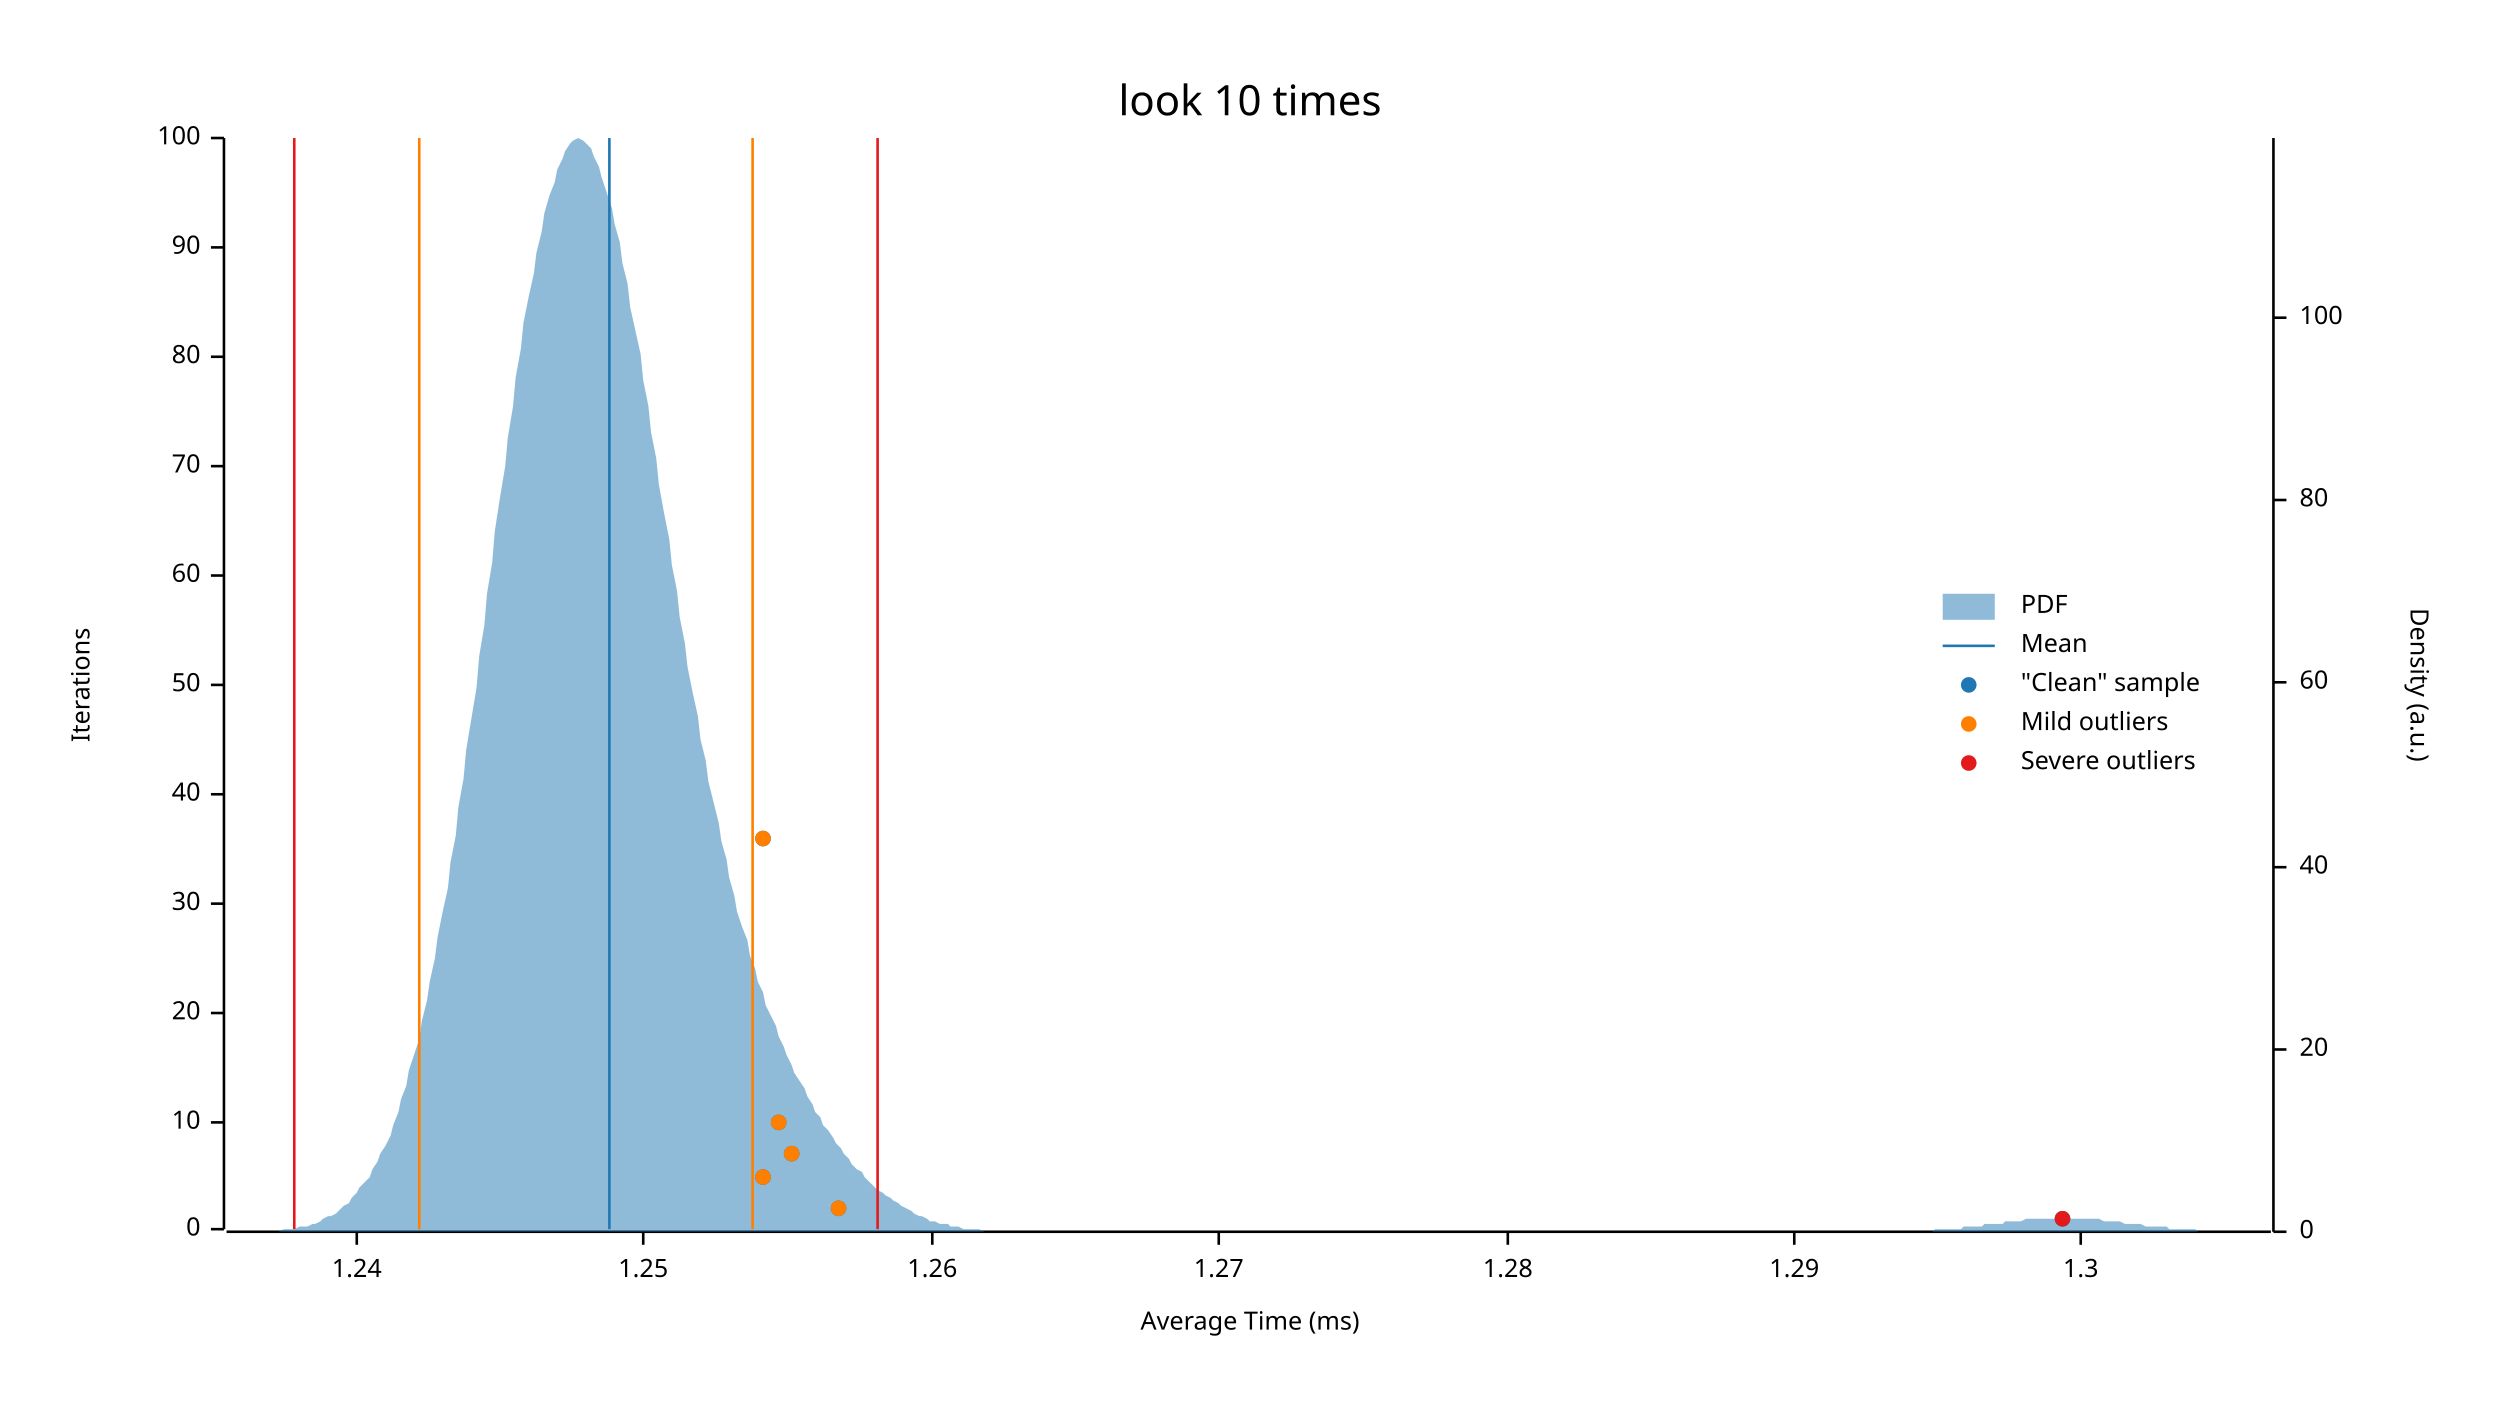
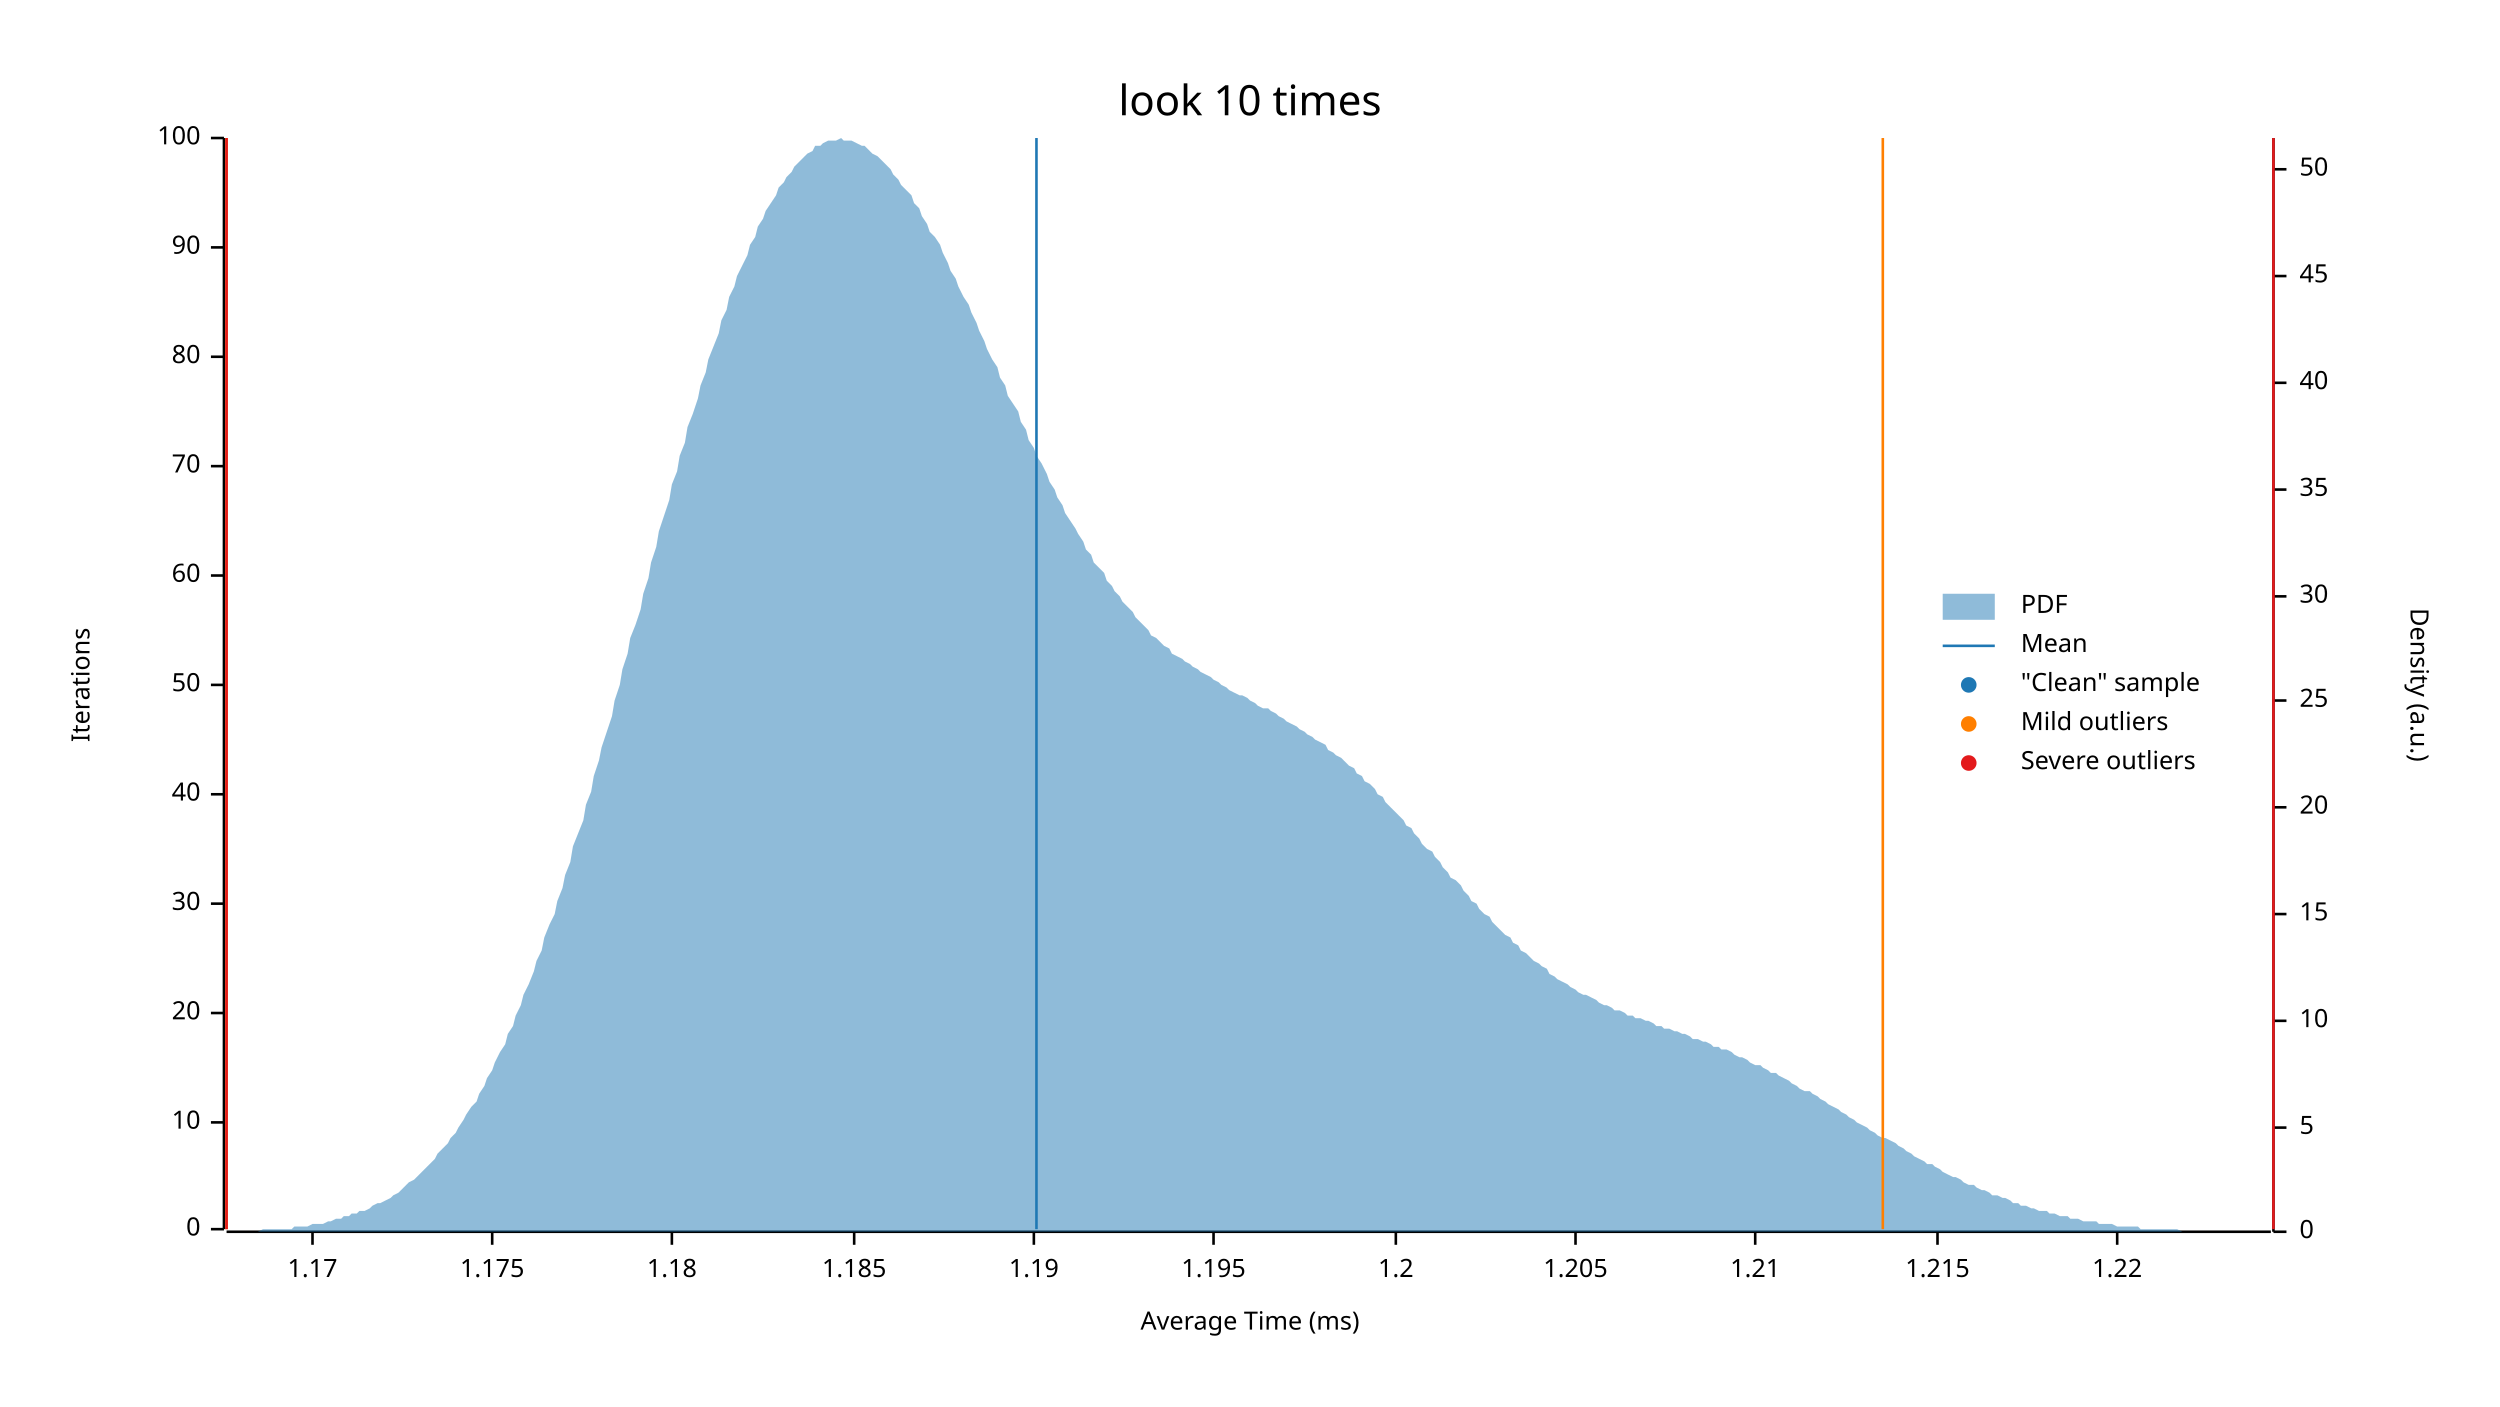
<svg xmlns="http://www.w3.org/2000/svg" width="960" height="540" viewBox="0 0 960 540">
  <text x="480" y="32" dy="0.76em" text-anchor="middle" font-family="sans-serif" font-size="16.129" opacity="1" fill="#000000">
look 10 times
</text>
  <text x="27" y="263" dy="0.76em" text-anchor="middle" font-family="sans-serif" font-size="9.677" opacity="1" fill="#000000" transform="rotate(270, 27, 263)">
Iterations
</text>
  <text x="480" y="513" dy="-0.5ex" text-anchor="middle" font-family="sans-serif" font-size="9.677" opacity="1" fill="#000000">
Average Time (ms)
</text>
  <polyline fill="none" opacity="1" stroke="#000000" stroke-width="1" points="86,53 86,472 " />
  <text x="77" y="472" dy="0.5ex" text-anchor="end" font-family="sans-serif" font-size="9.677" opacity="1" fill="#000000">
0
</text>
  <polyline fill="none" opacity="1" stroke="#000000" stroke-width="1" points="81,472 86,472 " />
  <text x="77" y="431" dy="0.5ex" text-anchor="end" font-family="sans-serif" font-size="9.677" opacity="1" fill="#000000">
10
</text>
  <polyline fill="none" opacity="1" stroke="#000000" stroke-width="1" points="81,431 86,431 " />
  <text x="77" y="389" dy="0.5ex" text-anchor="end" font-family="sans-serif" font-size="9.677" opacity="1" fill="#000000">
20
</text>
  <polyline fill="none" opacity="1" stroke="#000000" stroke-width="1" points="81,389 86,389 " />
  <text x="77" y="347" dy="0.5ex" text-anchor="end" font-family="sans-serif" font-size="9.677" opacity="1" fill="#000000">
30
</text>
  <polyline fill="none" opacity="1" stroke="#000000" stroke-width="1" points="81,347 86,347 " />
  <text x="77" y="305" dy="0.5ex" text-anchor="end" font-family="sans-serif" font-size="9.677" opacity="1" fill="#000000">
40
</text>
  <polyline fill="none" opacity="1" stroke="#000000" stroke-width="1" points="81,305 86,305 " />
  <text x="77" y="263" dy="0.5ex" text-anchor="end" font-family="sans-serif" font-size="9.677" opacity="1" fill="#000000">
50
</text>
  <polyline fill="none" opacity="1" stroke="#000000" stroke-width="1" points="81,263 86,263 " />
  <text x="77" y="221" dy="0.5ex" text-anchor="end" font-family="sans-serif" font-size="9.677" opacity="1" fill="#000000">
60
</text>
  <polyline fill="none" opacity="1" stroke="#000000" stroke-width="1" points="81,221 86,221 " />
  <text x="77" y="179" dy="0.5ex" text-anchor="end" font-family="sans-serif" font-size="9.677" opacity="1" fill="#000000">
70
</text>
  <polyline fill="none" opacity="1" stroke="#000000" stroke-width="1" points="81,179 86,179 " />
  <text x="77" y="137" dy="0.5ex" text-anchor="end" font-family="sans-serif" font-size="9.677" opacity="1" fill="#000000">
80
</text>
  <polyline fill="none" opacity="1" stroke="#000000" stroke-width="1" points="81,137 86,137 " />
  <text x="77" y="95" dy="0.5ex" text-anchor="end" font-family="sans-serif" font-size="9.677" opacity="1" fill="#000000">
90
</text>
  <polyline fill="none" opacity="1" stroke="#000000" stroke-width="1" points="81,95 86,95 " />
  <text x="77" y="53" dy="0.5ex" text-anchor="end" font-family="sans-serif" font-size="9.677" opacity="1" fill="#000000">
100
</text>
  <polyline fill="none" opacity="1" stroke="#000000" stroke-width="1" points="81,53 86,53 " />
  <polyline fill="none" opacity="1" stroke="#000000" stroke-width="1" points="87,473 872,473 " />
-   <text x="137" y="483" dy="0.76em" text-anchor="middle" font-family="sans-serif" font-size="9.677" opacity="1" fill="#000000">
- 1.24
+   <text x="120" y="483" dy="0.76em" text-anchor="middle" font-family="sans-serif" font-size="9.677" opacity="1" fill="#000000">
+ 1.17
</text>
-   <polyline fill="none" opacity="1" stroke="#000000" stroke-width="1" points="137,473 137,478 " />
-   <text x="247" y="483" dy="0.76em" text-anchor="middle" font-family="sans-serif" font-size="9.677" opacity="1" fill="#000000">
- 1.25
+   <polyline fill="none" opacity="1" stroke="#000000" stroke-width="1" points="120,473 120,478 " />
+   <text x="189" y="483" dy="0.76em" text-anchor="middle" font-family="sans-serif" font-size="9.677" opacity="1" fill="#000000">
+ 1.175
</text>
-   <polyline fill="none" opacity="1" stroke="#000000" stroke-width="1" points="247,473 247,478 " />
-   <text x="358" y="483" dy="0.76em" text-anchor="middle" font-family="sans-serif" font-size="9.677" opacity="1" fill="#000000">
- 1.26
+   <polyline fill="none" opacity="1" stroke="#000000" stroke-width="1" points="189,473 189,478 " />
+   <text x="258" y="483" dy="0.76em" text-anchor="middle" font-family="sans-serif" font-size="9.677" opacity="1" fill="#000000">
+ 1.18
</text>
-   <polyline fill="none" opacity="1" stroke="#000000" stroke-width="1" points="358,473 358,478 " />
-   <text x="468" y="483" dy="0.76em" text-anchor="middle" font-family="sans-serif" font-size="9.677" opacity="1" fill="#000000">
- 1.27
+   <polyline fill="none" opacity="1" stroke="#000000" stroke-width="1" points="258,473 258,478 " />
+   <text x="328" y="483" dy="0.76em" text-anchor="middle" font-family="sans-serif" font-size="9.677" opacity="1" fill="#000000">
+ 1.185
</text>
-   <polyline fill="none" opacity="1" stroke="#000000" stroke-width="1" points="468,473 468,478 " />
-   <text x="579" y="483" dy="0.76em" text-anchor="middle" font-family="sans-serif" font-size="9.677" opacity="1" fill="#000000">
- 1.28
+   <polyline fill="none" opacity="1" stroke="#000000" stroke-width="1" points="328,473 328,478 " />
+   <text x="397" y="483" dy="0.76em" text-anchor="middle" font-family="sans-serif" font-size="9.677" opacity="1" fill="#000000">
+ 1.19
</text>
-   <polyline fill="none" opacity="1" stroke="#000000" stroke-width="1" points="579,473 579,478 " />
-   <text x="689" y="483" dy="0.76em" text-anchor="middle" font-family="sans-serif" font-size="9.677" opacity="1" fill="#000000">
- 1.29
+   <polyline fill="none" opacity="1" stroke="#000000" stroke-width="1" points="397,473 397,478 " />
+   <text x="466" y="483" dy="0.76em" text-anchor="middle" font-family="sans-serif" font-size="9.677" opacity="1" fill="#000000">
+ 1.195
</text>
-   <polyline fill="none" opacity="1" stroke="#000000" stroke-width="1" points="689,473 689,478 " />
-   <text x="799" y="483" dy="0.76em" text-anchor="middle" font-family="sans-serif" font-size="9.677" opacity="1" fill="#000000">
- 1.3
+   <polyline fill="none" opacity="1" stroke="#000000" stroke-width="1" points="466,473 466,478 " />
+   <text x="536" y="483" dy="0.76em" text-anchor="middle" font-family="sans-serif" font-size="9.677" opacity="1" fill="#000000">
+ 1.2
</text>
-   <polyline fill="none" opacity="1" stroke="#000000" stroke-width="1" points="799,473 799,478 " />
+   <polyline fill="none" opacity="1" stroke="#000000" stroke-width="1" points="536,473 536,478 " />
+   <text x="605" y="483" dy="0.76em" text-anchor="middle" font-family="sans-serif" font-size="9.677" opacity="1" fill="#000000">
+ 1.205
+ </text>
+   <polyline fill="none" opacity="1" stroke="#000000" stroke-width="1" points="605,473 605,478 " />
+   <text x="674" y="483" dy="0.76em" text-anchor="middle" font-family="sans-serif" font-size="9.677" opacity="1" fill="#000000">
+ 1.21
+ </text>
+   <polyline fill="none" opacity="1" stroke="#000000" stroke-width="1" points="674,473 674,478 " />
+   <text x="744" y="483" dy="0.76em" text-anchor="middle" font-family="sans-serif" font-size="9.677" opacity="1" fill="#000000">
+ 1.215
+ </text>
+   <polyline fill="none" opacity="1" stroke="#000000" stroke-width="1" points="744,473 744,478 " />
+   <text x="813" y="483" dy="0.76em" text-anchor="middle" font-family="sans-serif" font-size="9.677" opacity="1" fill="#000000">
+ 1.22
+ </text>
+   <polyline fill="none" opacity="1" stroke="#000000" stroke-width="1" points="813,473 813,478 " />
  <text x="933" y="263" dy="0.76em" text-anchor="middle" font-family="sans-serif" font-size="9.677" opacity="1" fill="#000000" transform="rotate(90, 933, 263)">
Density (a.u.)
</text>
  <polyline fill="none" opacity="1" stroke="#000000" stroke-width="1" points="873,53 873,473 " />
  <text x="883" y="473" dy="0.5ex" text-anchor="start" font-family="sans-serif" font-size="9.677" opacity="1" fill="#000000">
0
</text>
  <polyline fill="none" opacity="1" stroke="#000000" stroke-width="1" points="873,473 878,473 " />
-   <text x="883" y="403" dy="0.5ex" text-anchor="start" font-family="sans-serif" font-size="9.677" opacity="1" fill="#000000">
+   <text x="883" y="433" dy="0.5ex" text-anchor="start" font-family="sans-serif" font-size="9.677" opacity="1" fill="#000000">
+ 5
+ </text>
+   <polyline fill="none" opacity="1" stroke="#000000" stroke-width="1" points="873,433 878,433 " />
+   <text x="883" y="392" dy="0.5ex" text-anchor="start" font-family="sans-serif" font-size="9.677" opacity="1" fill="#000000">
+ 10
+ </text>
+   <polyline fill="none" opacity="1" stroke="#000000" stroke-width="1" points="873,392 878,392 " />
+   <text x="883" y="351" dy="0.5ex" text-anchor="start" font-family="sans-serif" font-size="9.677" opacity="1" fill="#000000">
+ 15
+ </text>
+   <polyline fill="none" opacity="1" stroke="#000000" stroke-width="1" points="873,351 878,351 " />
+   <text x="883" y="310" dy="0.5ex" text-anchor="start" font-family="sans-serif" font-size="9.677" opacity="1" fill="#000000">
20
</text>
-   <polyline fill="none" opacity="1" stroke="#000000" stroke-width="1" points="873,403 878,403 " />
-   <text x="883" y="333" dy="0.5ex" text-anchor="start" font-family="sans-serif" font-size="9.677" opacity="1" fill="#000000">
+   <polyline fill="none" opacity="1" stroke="#000000" stroke-width="1" points="873,310 878,310 " />
+   <text x="883" y="269" dy="0.5ex" text-anchor="start" font-family="sans-serif" font-size="9.677" opacity="1" fill="#000000">
+ 25
+ </text>
+   <polyline fill="none" opacity="1" stroke="#000000" stroke-width="1" points="873,269 878,269 " />
+   <text x="883" y="229" dy="0.5ex" text-anchor="start" font-family="sans-serif" font-size="9.677" opacity="1" fill="#000000">
+ 30
+ </text>
+   <polyline fill="none" opacity="1" stroke="#000000" stroke-width="1" points="873,229 878,229 " />
+   <text x="883" y="188" dy="0.5ex" text-anchor="start" font-family="sans-serif" font-size="9.677" opacity="1" fill="#000000">
+ 35
+ </text>
+   <polyline fill="none" opacity="1" stroke="#000000" stroke-width="1" points="873,188 878,188 " />
+   <text x="883" y="147" dy="0.5ex" text-anchor="start" font-family="sans-serif" font-size="9.677" opacity="1" fill="#000000">
40
</text>
-   <polyline fill="none" opacity="1" stroke="#000000" stroke-width="1" points="873,333 878,333 " />
-   <text x="883" y="262" dy="0.5ex" text-anchor="start" font-family="sans-serif" font-size="9.677" opacity="1" fill="#000000">
- 60
+   <polyline fill="none" opacity="1" stroke="#000000" stroke-width="1" points="873,147 878,147 " />
+   <text x="883" y="106" dy="0.5ex" text-anchor="start" font-family="sans-serif" font-size="9.677" opacity="1" fill="#000000">
+ 45
</text>
-   <polyline fill="none" opacity="1" stroke="#000000" stroke-width="1" points="873,262 878,262 " />
-   <text x="883" y="192" dy="0.5ex" text-anchor="start" font-family="sans-serif" font-size="9.677" opacity="1" fill="#000000">
- 80
+   <polyline fill="none" opacity="1" stroke="#000000" stroke-width="1" points="873,106 878,106 " />
+   <text x="883" y="65" dy="0.5ex" text-anchor="start" font-family="sans-serif" font-size="9.677" opacity="1" fill="#000000">
+ 50
</text>
-   <polyline fill="none" opacity="1" stroke="#000000" stroke-width="1" points="873,192 878,192 " />
-   <text x="883" y="122" dy="0.5ex" text-anchor="start" font-family="sans-serif" font-size="9.677" opacity="1" fill="#000000">
- 100
- </text>
-   <polyline fill="none" opacity="1" stroke="#000000" stroke-width="1" points="873,122 878,122 " />
-   <polygon opacity="0.5" fill="#1F78B4" points="87,473 88,473 90,473 91,473 93,473 94,473 96,473 98,473 99,473 101,473 102,473 104,473 105,473 107,473 109,472 110,472 112,472 113,472 115,471 116,471 118,471 120,470 121,470 123,469 124,468 126,467 127,467 129,466 131,464 132,463 134,462 135,460 137,458 138,456 140,454 142,452 143,449 145,446 146,443 148,440 150,436 151,432 153,427 154,422 156,417 157,411 159,405 161,399 162,392 164,384 165,377 167,368 168,360 170,350 172,341 173,331 175,321 176,310 178,299 179,288 181,276 183,264 184,252 186,240 187,228 189,216 190,204 192,191 194,179 195,168 197,156 198,145 200,134 201,124 203,114 205,105 206,97 208,89 209,82 211,75 213,70 214,65 216,61 217,58 219,55 220,54 222,53 224,54 225,55 227,57 228,60 230,64 231,68 233,74 235,80 236,86 238,93 239,101 241,109 242,118 244,127 246,136 247,146 249,156 250,166 252,176 253,186 255,197 257,207 258,217 260,227 261,237 263,247 264,256 266,266 268,275 269,284 271,292 272,300 274,308 276,316 277,323 279,330 280,337 282,344 283,350 285,356 287,361 288,367 290,372 291,377 293,381 294,386 296,390 298,394 299,398 301,402 302,405 304,409 305,412 307,415 309,418 310,421 312,424 313,427 315,429 316,432 318,434 320,437 321,439 323,441 324,443 326,445 327,447 329,449 331,450 332,452 334,454 335,455 337,457 339,458 340,459 342,460 343,461 345,462 346,463 348,464 350,465 351,466 353,467 354,467 356,468 357,469 359,469 361,470 362,470 364,470 365,471 367,471 368,471 370,472 372,472 373,472 375,472 376,472 378,473 379,473 381,473 383,473 384,473 386,473 387,473 389,473 391,473 392,473 394,473 395,473 397,473 398,473 400,473 402,473 403,473 405,473 406,473 408,473 409,473 411,473 413,473 414,473 416,473 417,473 419,473 420,473 422,473 424,473 425,473 427,473 428,473 430,473 431,473 433,473 435,473 436,473 438,473 439,473 441,473 442,473 444,473 446,473 447,473 449,473 450,473 452,473 454,473 455,473 457,473 458,473 460,473 461,473 463,473 465,473 466,473 468,473 469,473 471,473 472,473 474,473 476,473 477,473 479,473 480,473 482,473 483,473 485,473 487,473 488,473 490,473 491,473 493,473 494,473 496,473 498,473 499,473 501,473 502,473 504,473 505,473 507,473 509,473 510,473 512,473 513,473 515,473 517,473 518,473 520,473 521,473 523,473 524,473 526,473 528,473 529,473 531,473 532,473 534,473 535,473 537,473 539,473 540,473 542,473 543,473 545,473 546,473 548,473 550,473 551,473 553,473 554,473 556,473 557,473 559,473 561,473 562,473 564,473 565,473 567,473 568,473 570,473 572,473 573,473 575,473 576,473 578,473 580,473 581,473 583,473 584,473 586,473 587,473 589,473 591,473 592,473 594,473 595,473 597,473 598,473 600,473 602,473 603,473 605,473 606,473 608,473 609,473 611,473 613,473 614,473 616,473 617,473 619,473 620,473 622,473 624,473 625,473 627,473 628,473 630,473 632,473 633,473 635,473 636,473 638,473 639,473 641,473 643,473 644,473 646,473 647,473 649,473 650,473 652,473 654,473 655,473 657,473 658,473 660,473 661,473 663,473 665,473 666,473 668,473 669,473 671,473 672,473 674,473 676,473 677,473 679,473 680,473 682,473 683,473 685,473 687,473 688,473 690,473 691,473 693,473 695,473 696,473 698,473 699,473 701,473 702,473 704,473 706,473 707,473 709,473 710,473 712,473 713,473 715,473 717,473 718,473 720,473 721,473 723,473 724,473 726,473 728,473 729,473 731,473 732,473 734,473 735,473 737,473 739,473 740,473 742,473 743,472 745,472 746,472 748,472 750,472 751,472 753,472 754,471 756,471 758,471 759,471 761,471 762,470 764,470 765,470 767,470 769,470 770,469 772,469 773,469 775,469 776,469 778,468 780,468 781,468 783,468 784,468 786,468 787,468 789,468 791,468 792,468 794,468 795,468 797,468 798,468 800,468 802,468 803,468 805,468 806,468 808,469 809,469 811,469 813,469 814,469 816,470 817,470 819,470 821,470 822,470 824,471 825,471 827,471 828,471 830,471 832,471 833,472 835,472 836,472 838,472 839,472 841,472 843,472 844,473 846,473 847,473 849,473 850,473 852,473 854,473 855,473 857,473 858,473 860,473 861,473 863,473 865,473 866,473 868,473 869,473 871,473 873,473 873,473 87,473 " />
-   <polyline fill="none" opacity="1" stroke="#1F78B4" stroke-width="1" points="234,472 234,53 " />
-   <polyline fill="none" opacity="1" stroke="#FF7F00" stroke-width="1" points="161,472 161,53 " />
-   <polyline fill="none" opacity="1" stroke="#FF7F00" stroke-width="1" points="289,472 289,53 " />
-   <polyline fill="none" opacity="1" stroke="#E31A1C" stroke-width="1" points="113,472 113,53 " />
-   <polyline fill="none" opacity="1" stroke="#E31A1C" stroke-width="1" points="337,472 337,53 " />
-   <circle cx="792" cy="468" r="3" opacity="1" fill="#1F78B4" stroke="none" stroke-width="1" />
-   <circle cx="322" cy="464" r="3" opacity="1" fill="#1F78B4" stroke="none" stroke-width="1" />
-   <circle cx="293" cy="452" r="3" opacity="1" fill="#1F78B4" stroke="none" stroke-width="1" />
-   <circle cx="304" cy="443" r="3" opacity="1" fill="#1F78B4" stroke="none" stroke-width="1" />
-   <circle cx="299" cy="431" r="3" opacity="1" fill="#1F78B4" stroke="none" stroke-width="1" />
-   <circle cx="293" cy="322" r="3" opacity="1" fill="#1F78B4" stroke="none" stroke-width="1" />
-   <circle cx="322" cy="464" r="3" opacity="1" fill="#FF7F00" stroke="none" stroke-width="1" />
-   <circle cx="293" cy="452" r="3" opacity="1" fill="#FF7F00" stroke="none" stroke-width="1" />
-   <circle cx="304" cy="443" r="3" opacity="1" fill="#FF7F00" stroke="none" stroke-width="1" />
-   <circle cx="299" cy="431" r="3" opacity="1" fill="#FF7F00" stroke="none" stroke-width="1" />
-   <circle cx="293" cy="322" r="3" opacity="1" fill="#FF7F00" stroke="none" stroke-width="1" />
-   <circle cx="792" cy="468" r="3" opacity="1" fill="#E31A1C" stroke="none" stroke-width="1" />
+   <polyline fill="none" opacity="1" stroke="#000000" stroke-width="1" points="873,65 878,65 " />
+   <polygon opacity="0.5" fill="#1F78B4" points="87,473 88,473 90,473 91,473 93,473 94,473 96,473 98,473 99,473 101,472 102,472 104,472 105,472 107,472 109,472 110,472 112,472 113,471 115,471 116,471 118,471 120,470 121,470 123,470 124,470 126,469 127,469 129,468 131,468 132,467 134,467 135,466 137,466 138,465 140,465 142,464 143,463 145,462 146,462 148,461 150,460 151,459 153,458 154,457 156,455 157,454 159,453 161,451 162,450 164,448 165,447 167,445 168,443 170,441 172,439 173,437 175,435 176,433 178,430 179,428 181,425 183,423 184,420 186,417 187,414 189,411 190,408 192,404 194,401 195,397 197,394 198,390 200,386 201,382 203,378 205,373 206,369 208,365 209,360 211,355 213,351 214,346 216,341 217,336 219,331 220,325 222,320 224,315 225,309 227,304 228,298 230,292 231,287 233,281 235,275 236,269 238,263 239,257 241,251 242,245 244,240 246,234 247,228 249,222 250,216 252,210 253,204 255,198 257,192 258,186 260,181 261,175 263,170 264,164 266,159 268,153 269,148 271,143 272,138 274,133 276,128 277,123 279,119 280,114 282,110 283,106 285,102 287,98 288,94 290,91 291,87 293,84 294,81 296,78 298,75 299,72 301,70 302,68 304,66 305,64 307,62 309,60 310,59 312,58 313,56 315,56 316,55 318,54 320,54 321,54 323,53 324,54 326,54 327,54 329,55 331,56 332,56 334,58 335,59 337,60 339,62 340,63 342,65 343,67 345,69 346,71 348,73 350,75 351,78 353,80 354,83 356,86 357,89 359,91 361,94 362,97 364,101 365,104 367,107 368,110 370,114 372,117 373,120 375,124 376,127 378,131 379,134 381,138 383,141 384,145 386,148 387,152 389,155 391,158 392,162 394,165 395,169 397,172 398,175 400,178 402,182 403,185 405,188 406,191 408,194 409,197 411,200 413,203 414,205 416,208 417,211 419,213 420,216 422,218 424,220 425,223 427,225 428,227 430,229 431,231 433,233 435,235 436,237 438,239 439,240 441,242 442,244 444,245 446,247 447,248 449,249 450,251 452,252 454,253 455,254 457,255 458,256 460,257 461,258 463,259 465,260 466,261 468,262 469,263 471,264 472,265 474,266 476,267 477,267 479,268 480,269 482,270 483,271 485,272 487,272 488,273 490,274 491,275 493,276 494,277 496,278 498,279 499,280 501,281 502,282 504,283 505,284 507,285 509,286 510,288 512,289 513,290 515,291 517,293 518,294 520,295 521,297 523,298 524,300 526,301 528,303 529,305 531,306 532,308 534,310 535,311 537,313 539,315 540,317 542,318 543,320 545,322 546,324 548,326 550,327 551,329 553,331 554,333 556,335 557,337 559,338 561,340 562,342 564,344 565,346 567,347 568,349 570,351 572,352 573,354 575,356 576,357 578,359 580,360 581,362 583,363 584,365 586,366 587,367 589,369 591,370 592,371 594,372 595,374 597,375 598,376 600,377 602,378 603,379 605,380 606,381 608,382 609,382 611,383 613,384 614,385 616,386 617,386 619,387 620,388 622,388 624,389 625,390 627,390 628,391 630,391 632,392 633,392 635,393 636,394 638,394 639,395 641,395 643,396 644,396 646,397 647,397 649,398 650,399 652,399 654,400 655,400 657,401 658,402 660,402 661,403 663,403 665,404 666,405 668,406 669,406 671,407 672,408 674,409 676,409 677,410 679,411 680,412 682,412 683,413 685,414 687,415 688,416 690,417 691,418 693,419 695,419 696,420 698,421 699,422 701,423 702,424 704,425 706,426 707,427 709,428 710,429 712,430 713,431 715,432 717,433 718,434 720,435 721,436 723,437 724,437 726,438 728,439 729,440 731,441 732,442 734,443 735,444 737,445 739,446 740,447 742,447 743,448 745,449 746,450 748,451 750,452 751,452 753,453 754,454 756,455 758,455 759,456 761,457 762,457 764,458 765,459 767,459 769,460 770,460 772,461 773,462 775,462 776,463 778,463 780,464 781,464 783,465 784,465 786,465 787,466 789,466 791,467 792,467 794,467 795,468 797,468 798,468 800,469 802,469 803,469 805,469 806,470 808,470 809,470 811,470 813,471 814,471 816,471 817,471 819,471 821,471 822,472 824,472 825,472 827,472 828,472 830,472 832,472 833,472 835,472 836,472 838,473 839,473 841,473 843,473 844,473 846,473 847,473 849,473 850,473 852,473 854,473 855,473 857,473 858,473 860,473 861,473 863,473 865,473 866,473 868,473 869,473 871,473 873,473 873,473 87,473 " />
+   <polyline fill="none" opacity="1" stroke="#1F78B4" stroke-width="1" points="398,472 398,53 " />
+   <polyline fill="none" opacity="1" stroke="#FF7F00" stroke-width="1" points="87,472 87,53 " />
+   <polyline fill="none" opacity="1" stroke="#FF7F00" stroke-width="1" points="723,472 723,53 " />
+   <polyline fill="none" opacity="1" stroke="#E31A1C" stroke-width="1" points="87,472 87,53 " />
+   <polyline fill="none" opacity="1" stroke="#E31A1C" stroke-width="1" points="873,472 873,53 " />
  <text x="776" y="228" dy="0.76em" text-anchor="start" font-family="sans-serif" font-size="9.677" opacity="1" fill="#000000">
PDF
</text>
  <text x="776" y="243" dy="0.76em" text-anchor="start" font-family="sans-serif" font-size="9.677" opacity="1" fill="#000000">
Mean
</text>
  <text x="776" y="258" dy="0.76em" text-anchor="start" font-family="sans-serif" font-size="9.677" opacity="1" fill="#000000">
"Clean" sample
</text>
  <text x="776" y="273" dy="0.76em" text-anchor="start" font-family="sans-serif" font-size="9.677" opacity="1" fill="#000000">
Mild outliers
</text>
  <text x="776" y="288" dy="0.76em" text-anchor="start" font-family="sans-serif" font-size="9.677" opacity="1" fill="#000000">
Severe outliers
</text>
  <rect x="746" y="228" width="20" height="10" opacity="0.5" fill="#1F78B4" stroke="none" />
  <polyline fill="none" opacity="1" stroke="#1F78B4" stroke-width="1" points="746,248 766,248 " />
  <circle cx="756" cy="263" r="3" opacity="1" fill="#1F78B4" stroke="none" stroke-width="1" />
  <circle cx="756" cy="278" r="3" opacity="1" fill="#FF7F00" stroke="none" stroke-width="1" />
  <circle cx="756" cy="293" r="3" opacity="1" fill="#E31A1C" stroke="none" stroke-width="1" />
</svg>
